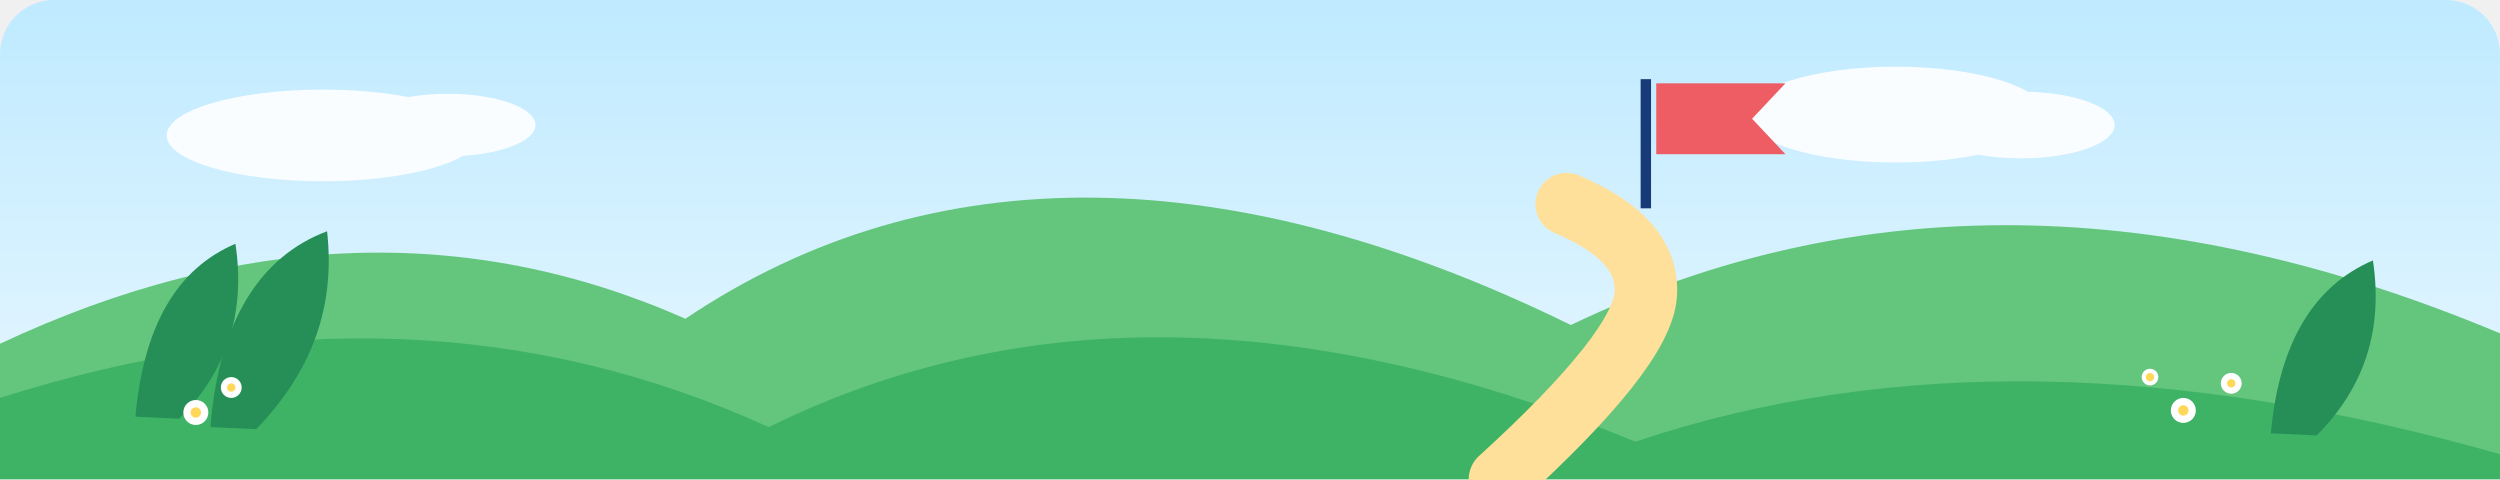
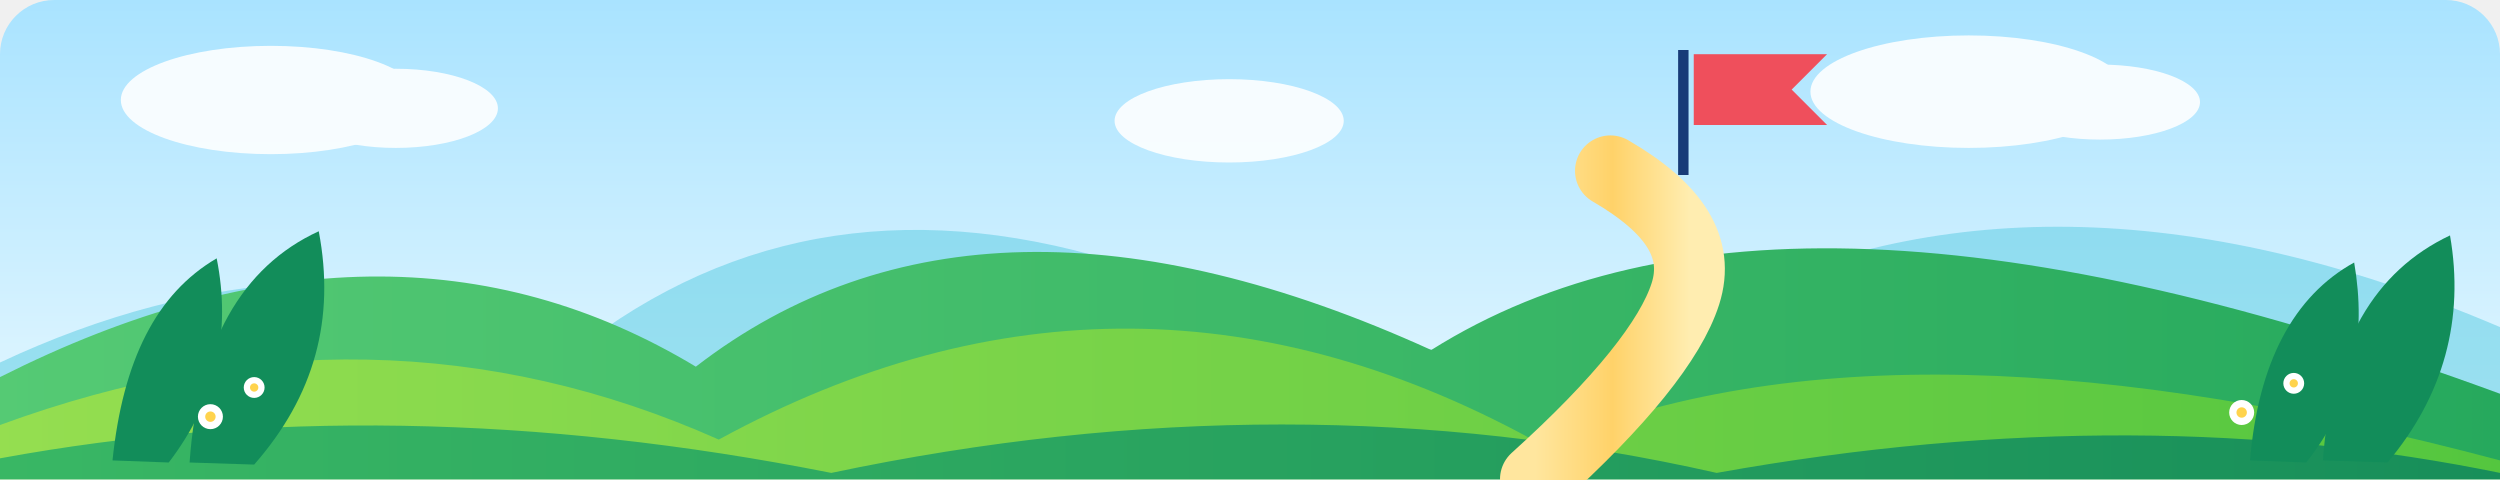
<svg xmlns="http://www.w3.org/2000/svg" viewBox="0 0 1200 230" role="img" aria-labelledby="t d">
  <defs>
    <linearGradient id="sky" x1="0" x2="0" y1="0" y2="1">
-       <stop stop-color="#BFEAFF" />
-       <stop offset="1" stop-color="#EAF8FF" />
+       <stop stop-color="#A9E3FF" />
+       <stop offset="1" stop-color="#EAF9FF" />
+     </linearGradient>
+     <linearGradient id="hill1" x1="0" x2="1">
+       <stop stop-color="#55CA74" />
+       <stop offset="1" stop-color="#26A95D" />
+     </linearGradient>
+     <linearGradient id="hill2" x1="0" x2="1">
+       <stop stop-color="#95DE50" />
+       <stop offset="1" stop-color="#54C63F" />
+     </linearGradient>
+     <linearGradient id="hill3" x1="0" x2="1">
+       <stop stop-color="#39B764" />
+       <stop offset="1" stop-color="#178E5A" />
+     </linearGradient>
+     <linearGradient id="path" x1="0" x2="1">
+       <stop stop-color="#FFE69E" />
+       <stop offset=".5" stop-color="#FFD269" />
+       <stop offset="1" stop-color="#FFEDB0" />
    </linearGradient>
  </defs>
  <rect width="1200" height="230" rx="26" fill="url(#sky)" />
-   <g fill="#fff" opacity=".9">
-     <ellipse cx="155" cy="65" rx="75" ry="22" />
-     <ellipse cx="215" cy="60" rx="42" ry="15" />
-     <ellipse cx="910" cy="55" rx="72" ry="23" />
-     <ellipse cx="970" cy="60" rx="45" ry="16" />
+   <g fill="#fff" opacity=".88">
+     <ellipse cx="130" cy="48" rx="72" ry="26" />
+     <ellipse cx="190" cy="52" rx="49" ry="19" />
+     <ellipse cx="945" cy="44" rx="76" ry="27" />
+     <ellipse cx="1008" cy="49" rx="48" ry="18" />
+     <ellipse cx="590" cy="58" rx="55" ry="20" />
  </g>
-   <path d="M0 165c115-54 225-58 329-12 119-80 264-76 425 3 138-66 286-63 446 4v70H0Z" fill="#64C67C" />
-   <path d="M0 191c132-42 255-38 369 14 124-61 263-56 416 7 122-41 260-38 415 6v12H0Z" fill="#3EB366" />
-   <path d="M720 230c45-41 69-71 70-89 1-18-12-32-38-43" fill="none" stroke="#FFE09A" stroke-width="30" stroke-linecap="round" />
-   <path d="M790 100V38" stroke="#173B78" stroke-width="5" />
-   <path d="M795 40h62l-16 17 16 17h-62Z" fill="#EF5D64" />
-   <g fill="#258F57">
-     <path d="M65 200c4-44 20-71 48-83 5 33-4 61-27 84Z" />
-     <path d="M101 205c4-51 24-82 56-94 4 36-7 67-34 95Z" />
-     <path d="M1090 208c4-44 21-71 49-83 5 33-4 61-27 84Z" />
+   <path d="M0 174c98-46 194-51 290-16 79-55 170-62 273-23 108 41 190 47 260 12 102-51 227-54 377 10v73H0Z" fill="#61CDE4" opacity=".55" />
+   <path d="M0 181c125-63 236-64 334-5 92-71 210-73 353-8 113-71 279-65 513 21v41H0Z" fill="url(#hill1)" />
+   <path d="M0 204c120-44 235-42 345 7 132-72 264-71 396 3 118-50 271-43 459 7v9H0Z" fill="url(#hill2)" />
+   <path d="M0 220c125-23 258-21 399 7 147-31 288-31 425 0 139-25 264-23 376 0v3H0Z" fill="url(#hill3)" />
+   <path d="M737 230c41-37 65-67 72-89 7-22-5-41-36-59" fill="none" stroke="url(#path)" stroke-width="34" stroke-linecap="round" />
+   <path d="M808 84V24" stroke="#173B78" stroke-width="5" />
+   <path d="M813 26h64l-17 17 17 17h-64Z" fill="#EF4F5C" />
+   <g fill="#128D5A">
+     <path d="M54 221c5-48 21-80 50-97 7 35 0 68-23 98Z" />
+     <path d="M91 222c4-57 25-94 62-111 8 42-2 79-31 112Z" />
+     <path d="M1080 221c4-47 21-79 50-95 6 35 0 67-23 96Z" />
+     <path d="M1115 221c4-56 25-91 61-108 7 40-3 77-30 109Z" />
  </g>
  <g fill="#fff">
-     <circle cx="94" cy="198" r="6" />
-     <circle cx="111" cy="186" r="5" />
-     <circle cx="1048" cy="197" r="6" />
-     <circle cx="1071" cy="184" r="5" />
-     <circle cx="1032" cy="181" r="4" />
+     <circle cx="101" cy="200" r="6" />
+     <circle cx="122" cy="186" r="5" />
+     <circle cx="1076" cy="198" r="6" />
+     <circle cx="1101" cy="184" r="5" />
  </g>
-   <g fill="#FFD85A">
-     <circle cx="94" cy="198" r="2.5" />
-     <circle cx="111" cy="186" r="2" />
-     <circle cx="1048" cy="197" r="2.5" />
-     <circle cx="1071" cy="184" r="2" />
-     <circle cx="1032" cy="181" r="2" />
+   <g fill="#FFD34D">
+     <circle cx="101" cy="200" r="2.5" />
+     <circle cx="122" cy="186" r="2" />
+     <circle cx="1076" cy="198" r="2.5" />
+     <circle cx="1101" cy="184" r="2" />
  </g>
</svg>
